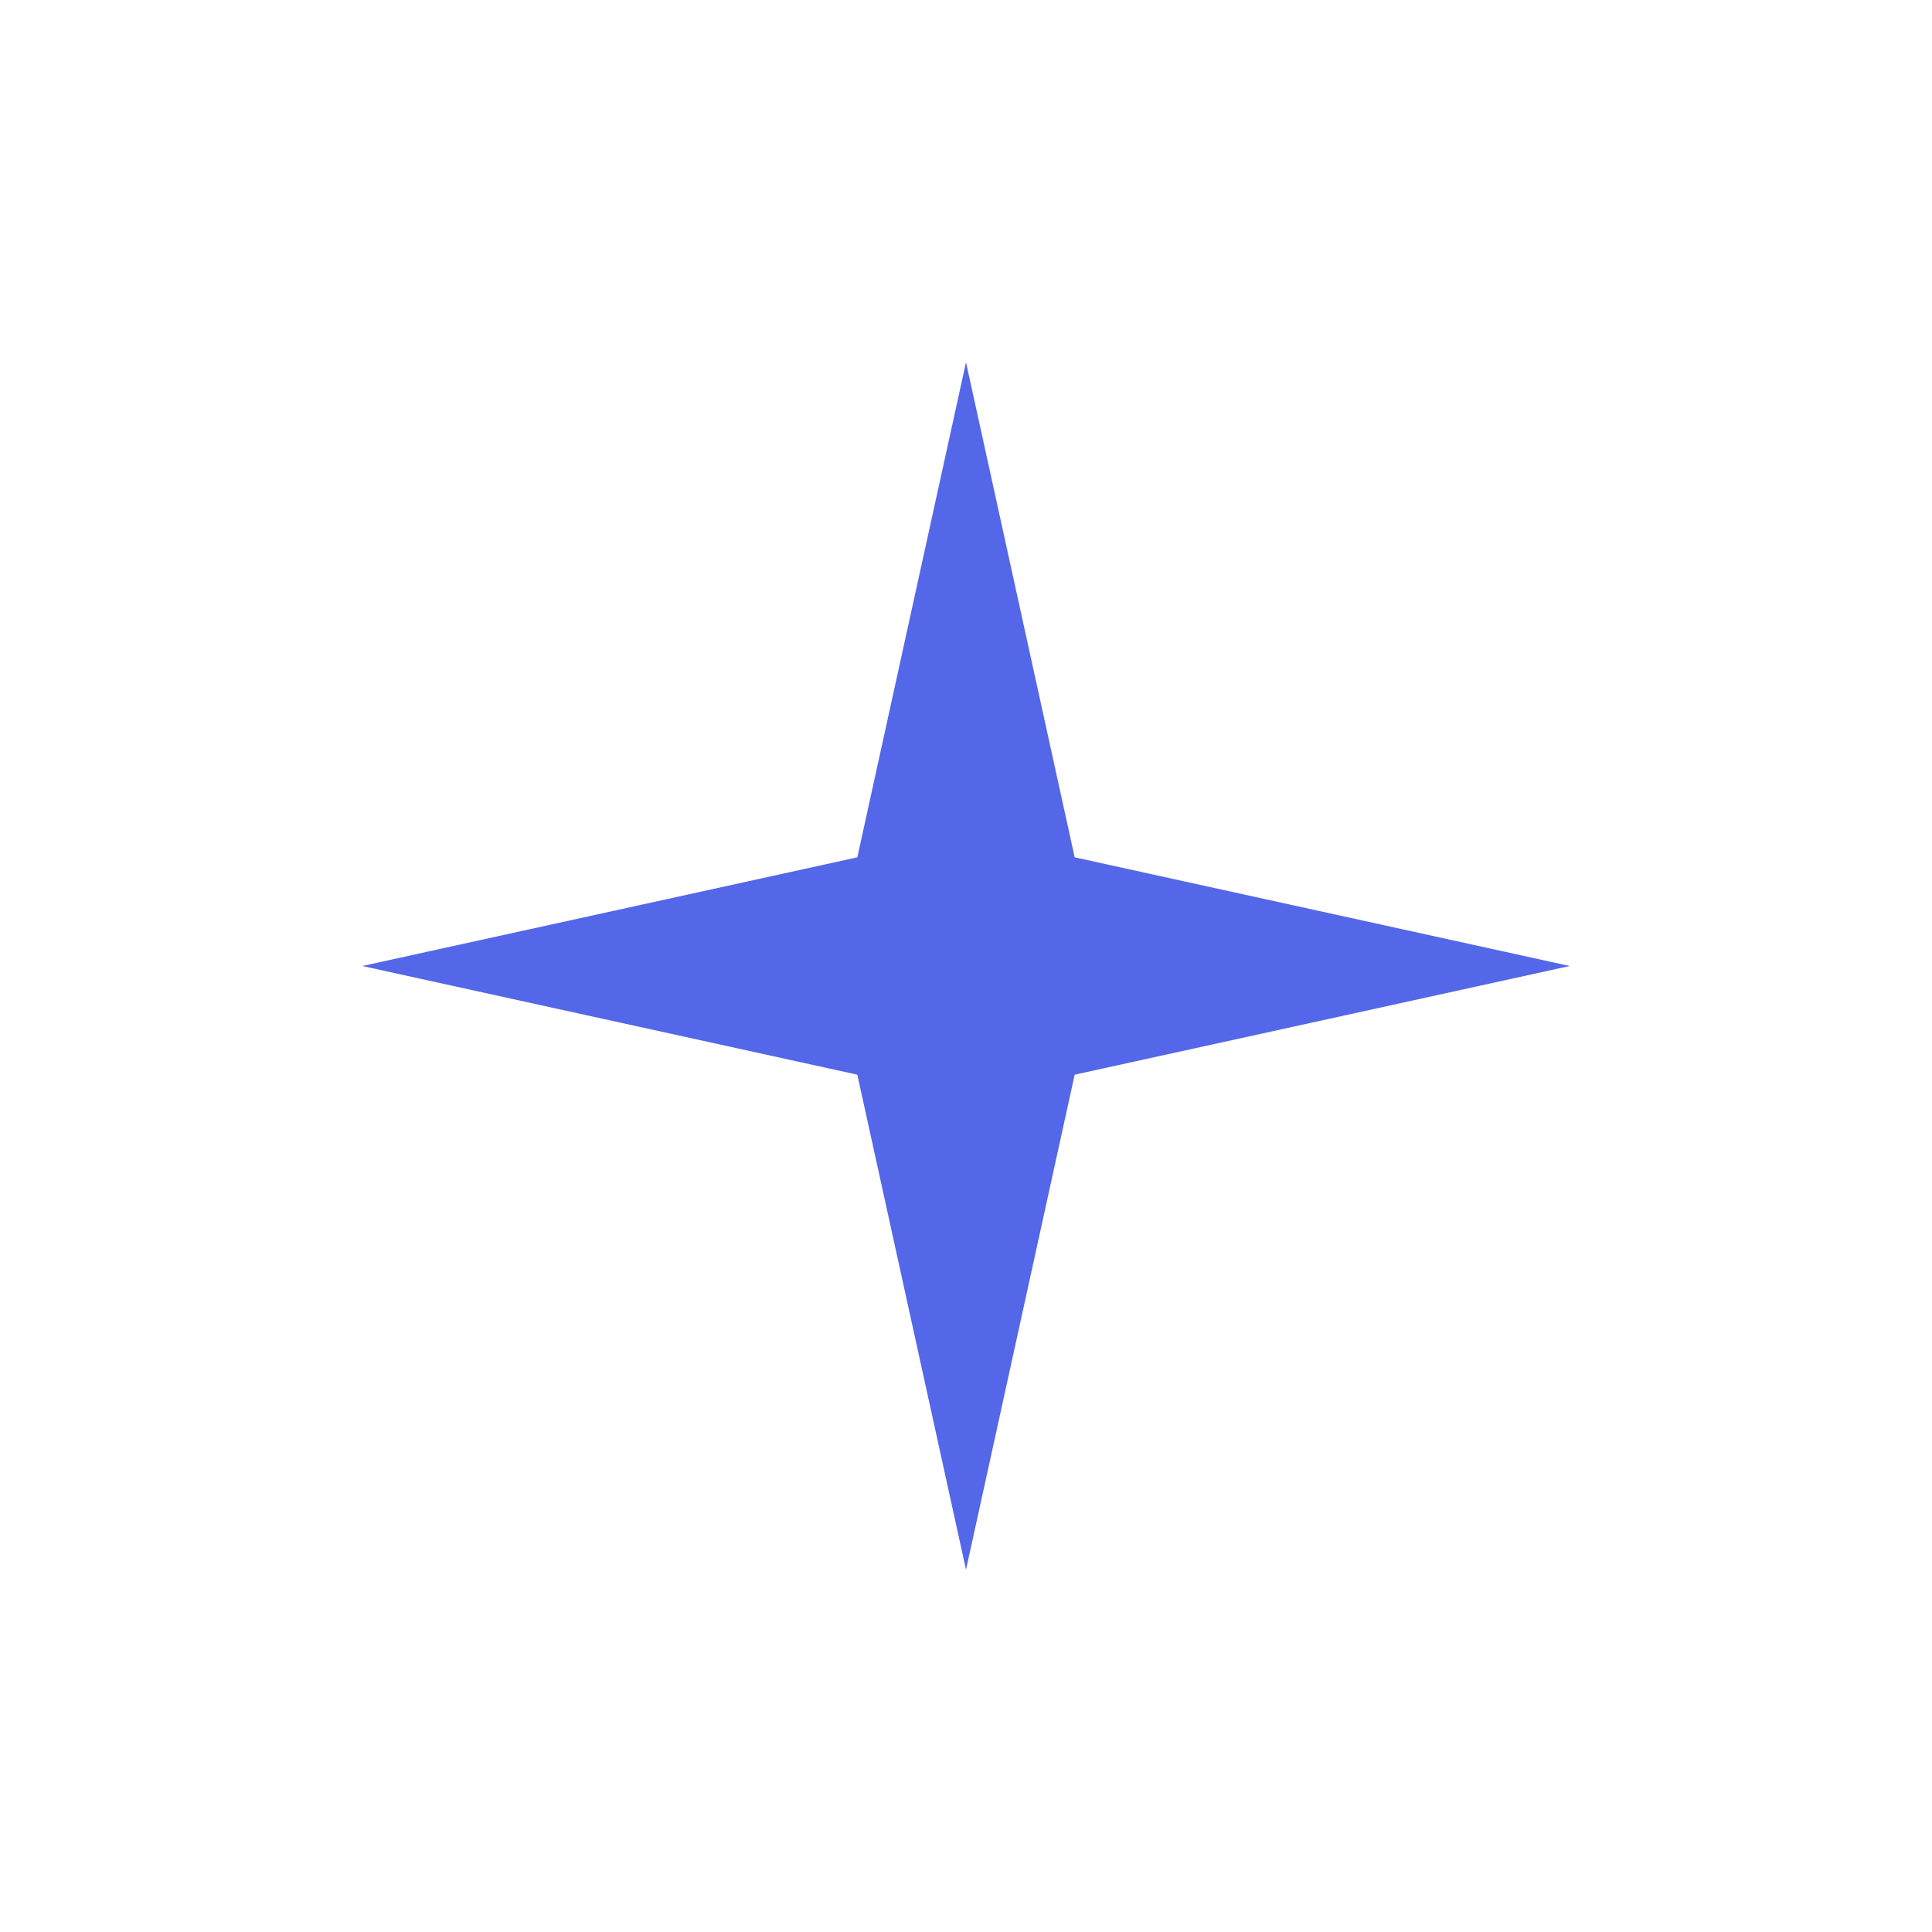
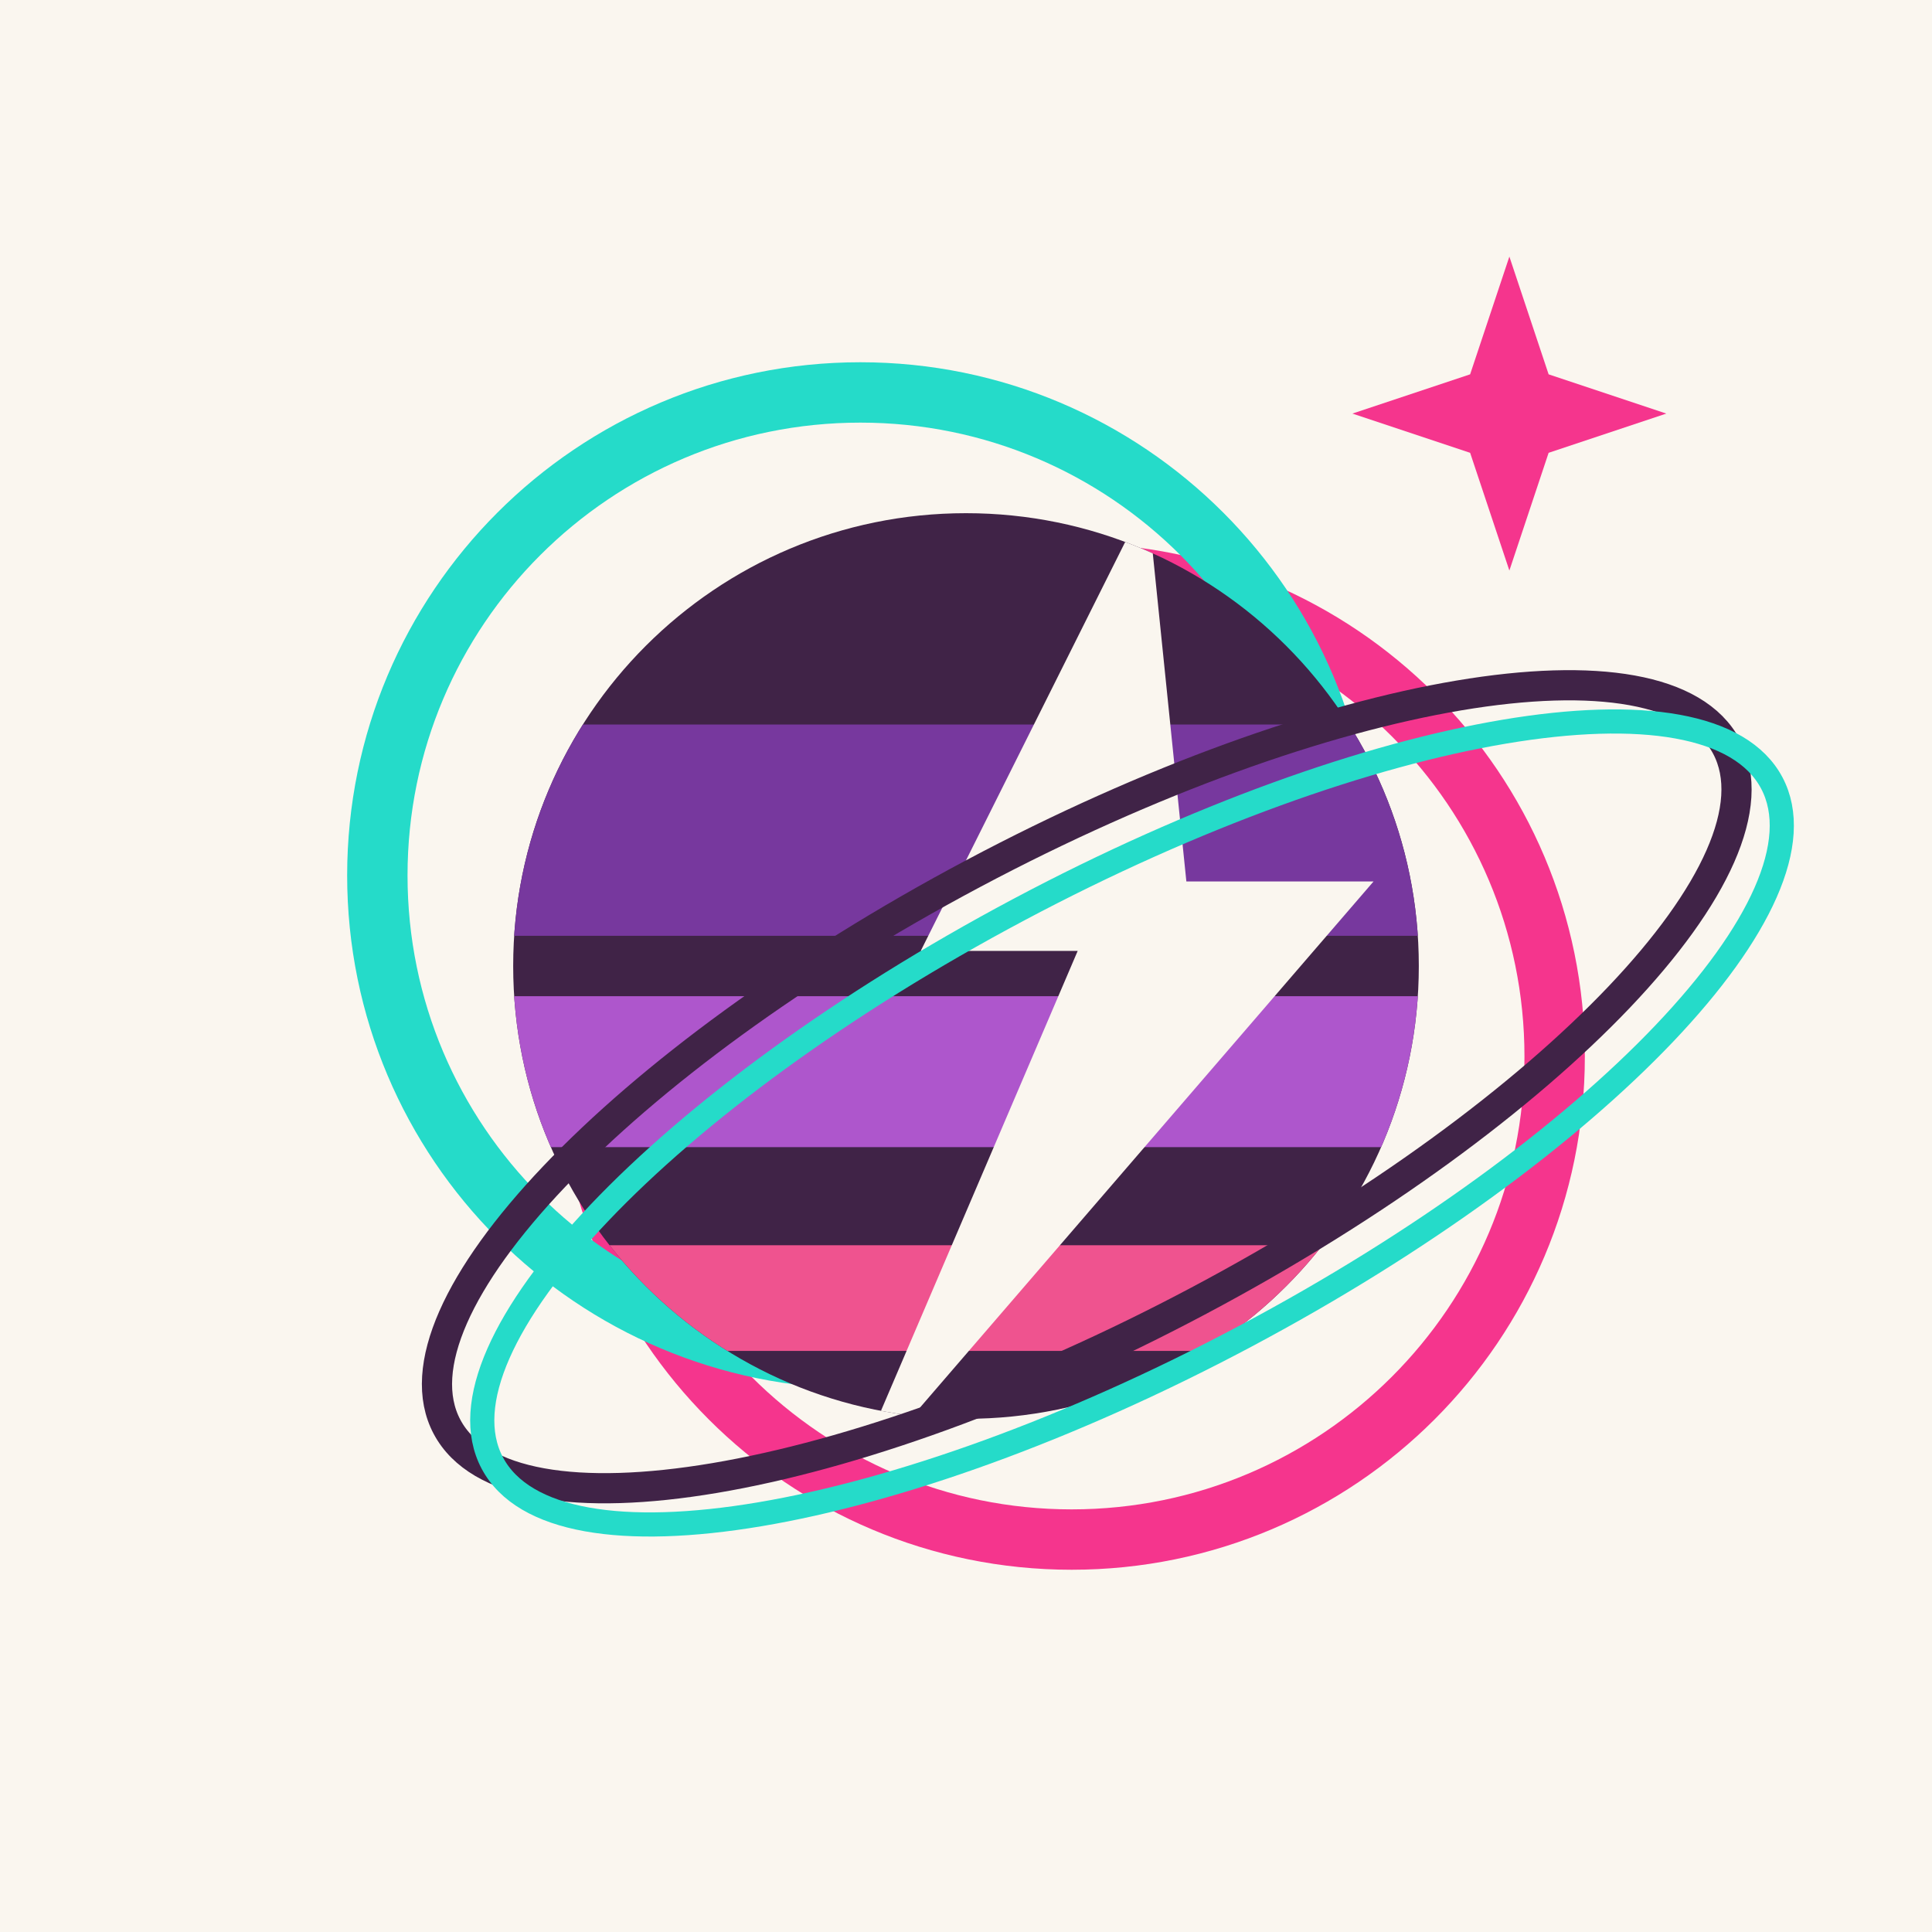
<svg xmlns="http://www.w3.org/2000/svg" viewBox="0 0 64 64">
-   <rect width="64" height="64" fill="#ffffff" />
-   <path d="M32 12l3.6 16.4L52 32l-16.4 3.6L32 52l-3.6-16.4L12 32l16.4-3.6z" fill="#5467e8" />
+   <rect width="64" height="64" fill="#faf6ef" />
+   <circle cx="35.5" cy="35" r="16" fill="none" stroke="#f5358d" stroke-width="2" />
+   <circle cx="28.5" cy="29" r="16" fill="none" stroke="#25dbc9" stroke-width="2" />
+   <g clip-path="url(#planet)">
+     <circle cx="32" cy="32" r="15" fill="#402347" />
+     <path d="M6 27.5h52" stroke="#77389e" stroke-width="7" />
+     <path d="M6 35.5h52" stroke="#ae56cc" stroke-width="5" />
+     <path d="M8 43h48" stroke="#ef538f" stroke-width="3.5" />
+     <path d="M38 16.5 30.5 31.5h5.2L28 49.5 45.5 29.2h-6.2Z" fill="#faf6ef" />
+   </g>
+   <ellipse cx="36" cy="36" rx="24" ry="8" fill="none" stroke="#402347" stroke-width="1" transform="rotate(-28 36 36)" />
+   <ellipse cx="37.5" cy="37.2" rx="24" ry="8" fill="none" stroke="#25dbc9" stroke-width="0.8" transform="rotate(-28 37.5 37.2)" />
+   <path d="M50 8.5 51.3 12.4 55.2 13.7 51.3 15 50 18.9 48.7 15 44.8 13.7 48.7 12.4Z" fill="#f5358d" />
+   <defs>
+     <clipPath id="planet">
+       <circle cx="32" cy="32" r="15" />
+     </clipPath>
+   </defs>
</svg>
